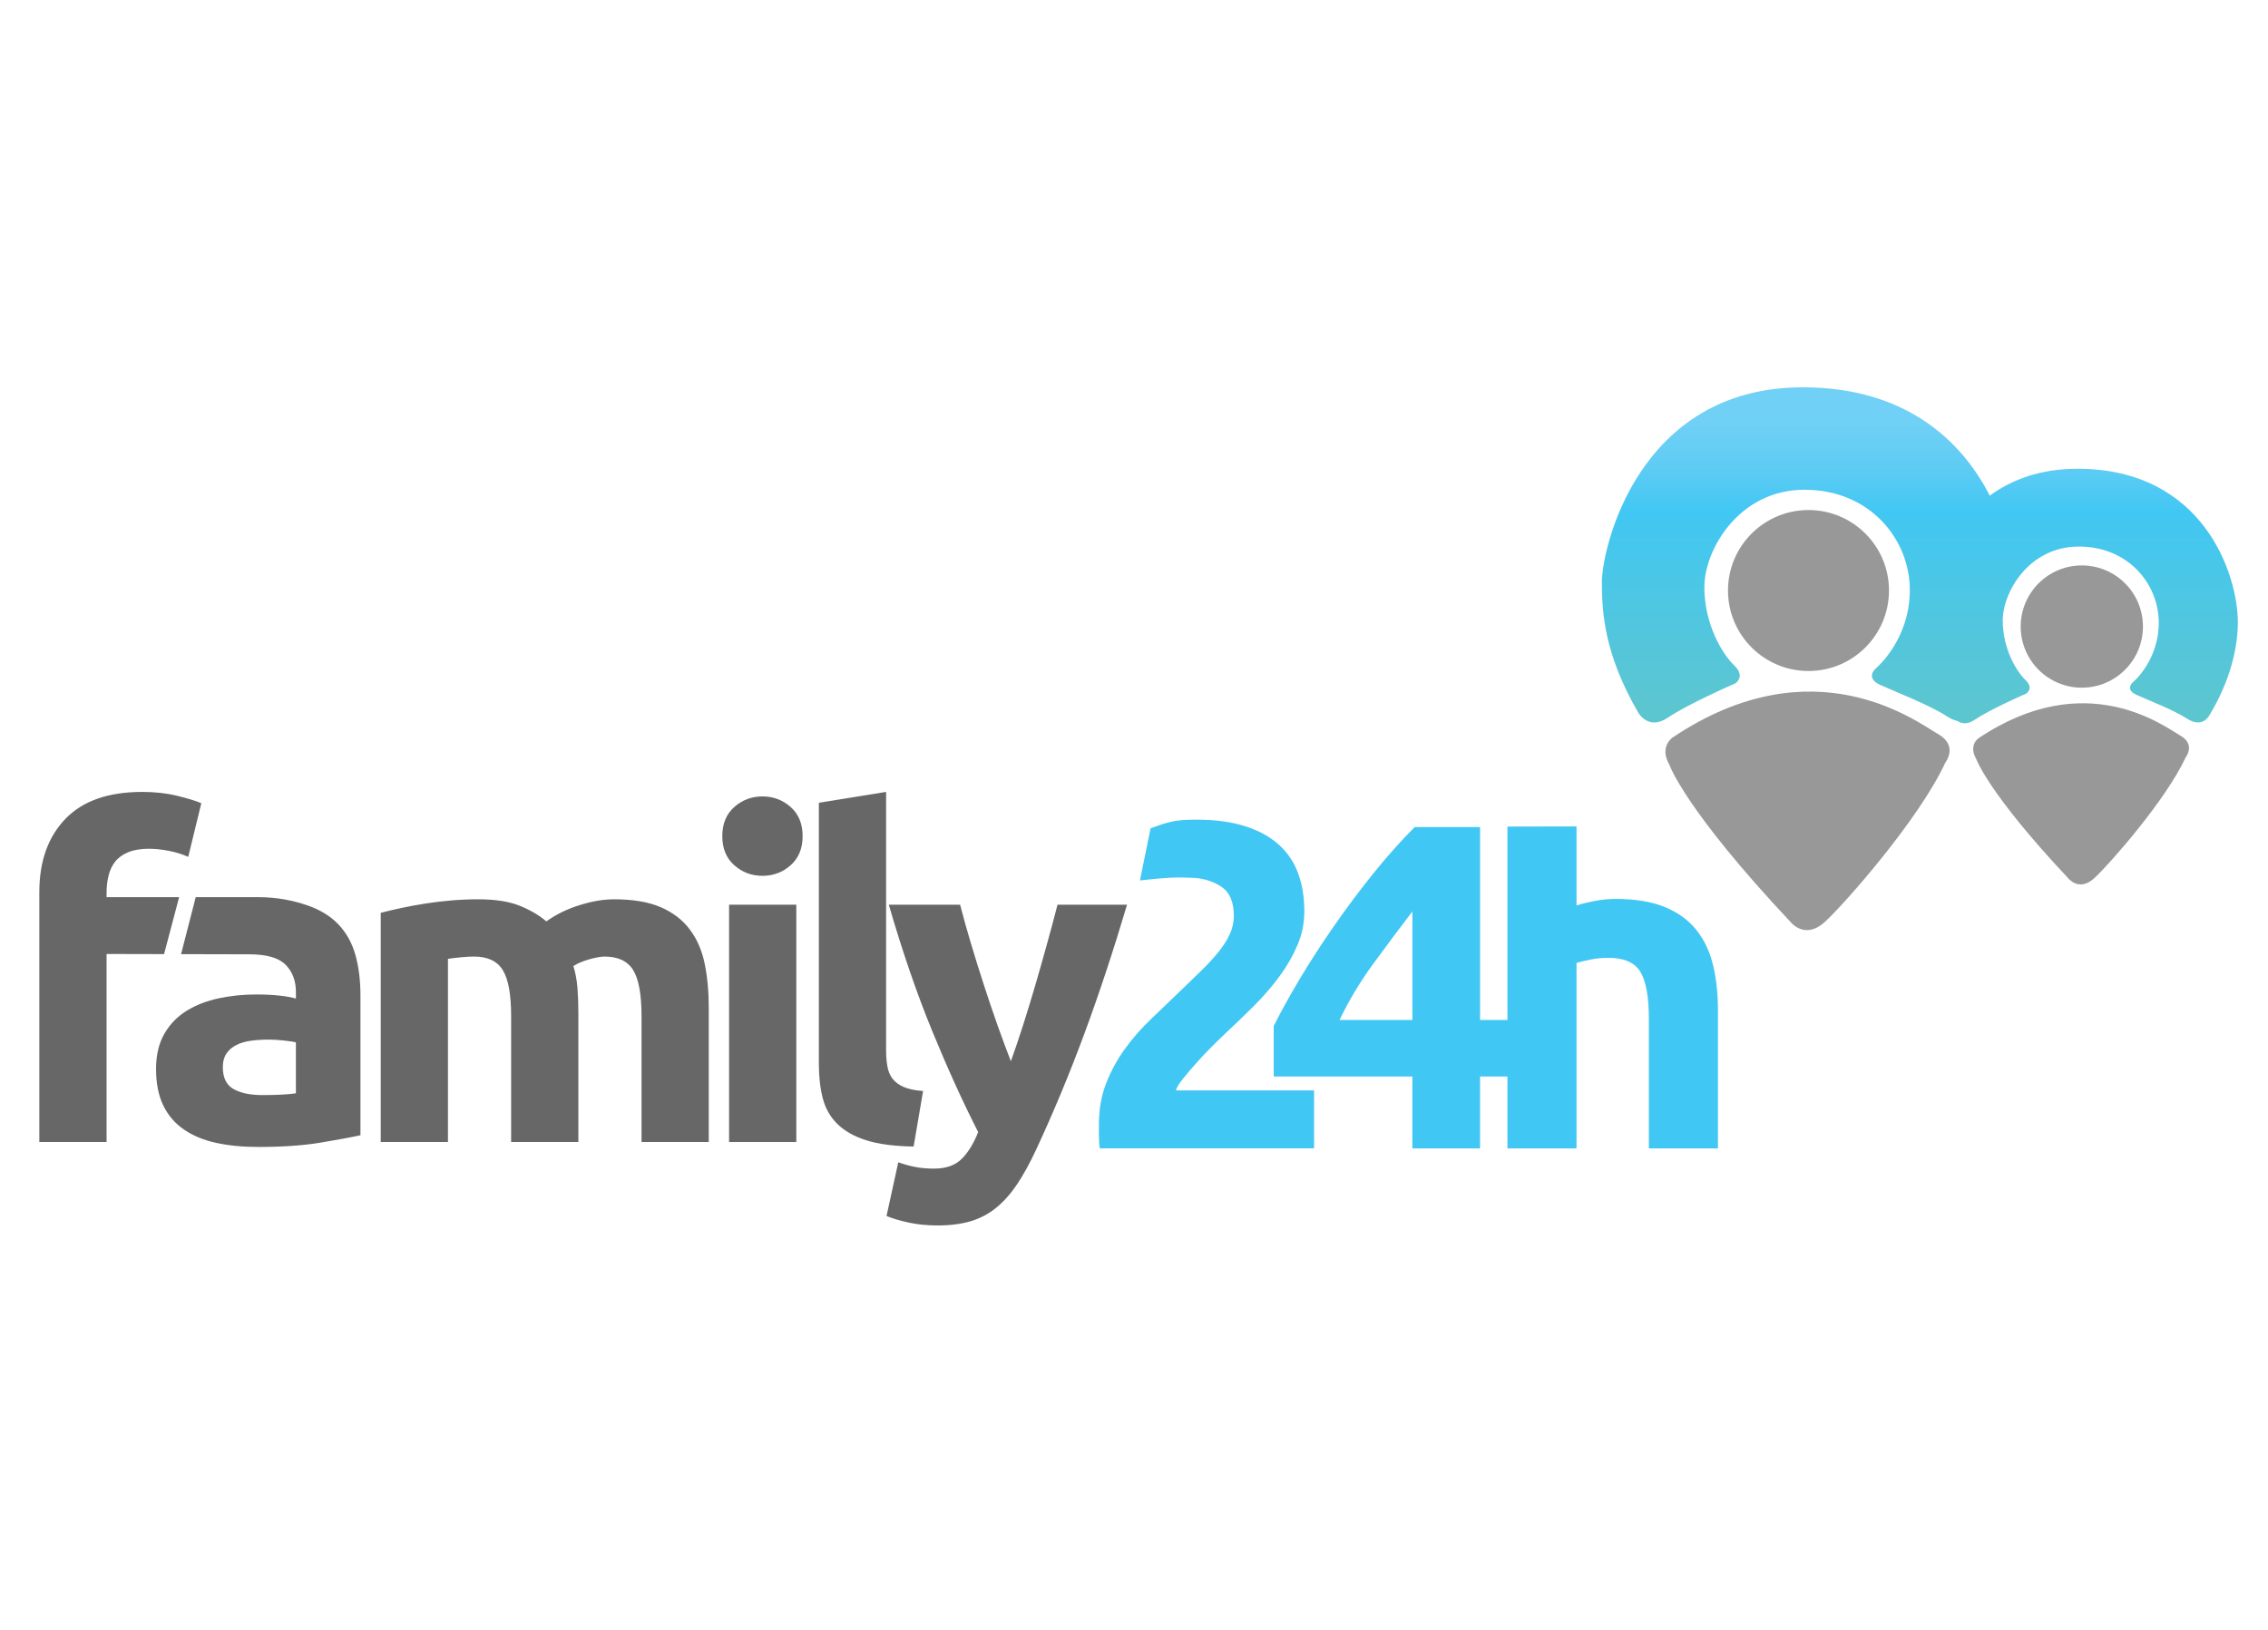
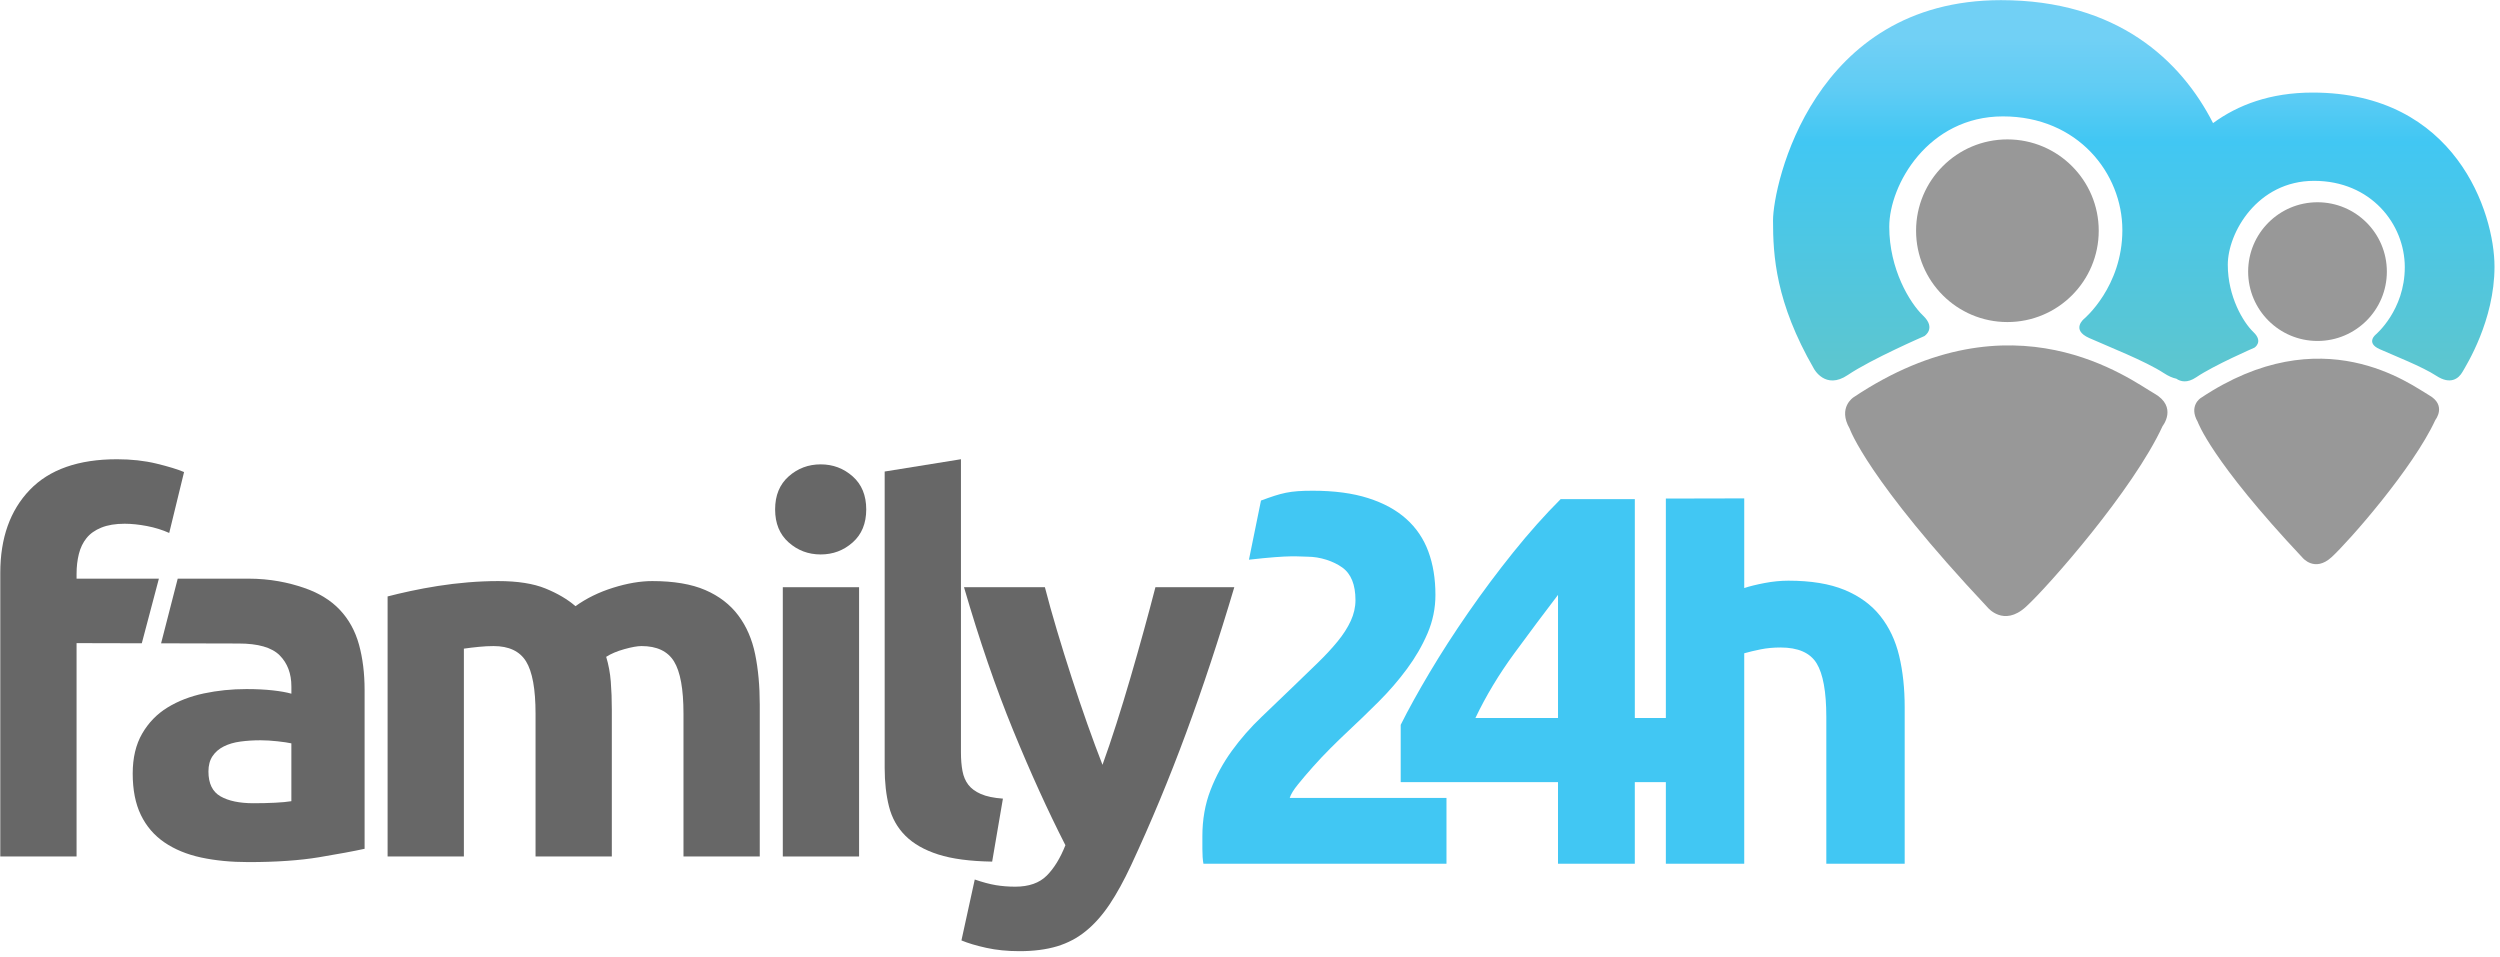
- <svg xmlns="http://www.w3.org/2000/svg" version="1.1" id="Layer_1" x="0px" y="0px" width="438.449px" height="315px" viewBox="185.445 154.14 438.449 315" enable-background="new 185.445 154.14 438.449 315" xml:space="preserve">
-   <g>
-     <path fill="#989898" d="M567.491,300.882c0,0,2.232,6.535,17.851,23.139c0,0,2.067,2.565,4.958-0.078   c2.894-2.648,13.881-15.122,17.687-23.388c0,0,1.981-2.479-1.075-4.213c-3.059-1.736-18.181-13.387-38.925,0.494   C567.985,296.836,565.919,298.155,567.491,300.882z" />
-     <circle fill="#989898" cx="587.902" cy="275.282" r="11.818" />
-     <path fill="#989898" d="M508.182,302.033c0,0,2.937,8.602,23.506,30.472c0,0,2.721,3.377,6.53-0.104   c3.81-3.483,18.281-19.914,23.288-30.798c0,0,2.61-3.266-1.414-5.551c-4.027-2.285-23.941-17.629-51.258,0.654   C508.835,296.705,506.114,298.439,508.182,302.033z" />
-     <circle fill="#989898" cx="535.062" cy="268.316" r="15.562" />
-     <linearGradient id="SVGID_1_" gradientUnits="userSpaceOnUse" x1="531.649" y1="295.68" x2="531.649" y2="351.162" gradientTransform="matrix(1 0 0 -1 24.9448 586.6392)">
-       <stop offset="0" style="stop-color:#5CC6D0" />
-       <stop offset="0.682" style="stop-color:#41C7F3" />
-       <stop offset="0.841" style="stop-color:#5FCCF4" />
-       <stop offset="1" style="stop-color:#71D0F5" />
+ <svg xmlns="http://www.w3.org/2000/svg" width="426px" height="163px" viewBox="0 0 426 163" version="1.1">
+   <defs>
+     <linearGradient x1="50.001%" y1="95.342%" x2="50.001%" y2="9.932%" id="linearGradient-1">
+       <stop stop-color="#5CC6D0" offset="0%" />
+       <stop stop-color="#41C7F3" offset="68.17%" />
+       <stop stop-color="#5FCCF4" offset="84.09%" />
+       <stop stop-color="#71D0F5" offset="100%" />
    </linearGradient>
-     <path fill="url(#SVGID_1_)" d="M587.075,244.773c-7.231,0-12.758,2.118-16.971,5.203c-5.447-10.696-16.339-20.951-36.132-20.951   c-32.103,0-38.849,31.561-38.849,37.544c0,5.986,0.433,13.929,6.964,25.25c0,0,1.933,3.68,5.767,1.089   c4.029-2.722,13.061-6.639,13.061-6.639s2.067-1.306-0.216-3.482c-2.287-2.176-5.77-7.943-5.77-15.128   c0-7.184,6.64-18.827,19.371-18.827s20.351,9.685,20.351,19.371c0,9.686-6.53,15.129-6.53,15.129s-2.285,1.851,0.87,3.263   c3.157,1.415,9.577,3.918,12.734,5.987c0.787,0.516,1.491,0.816,2.122,0.949c0.73,0.501,1.857,0.792,3.395-0.247   c3.056-2.068,9.916-5.042,9.916-5.042s1.57-0.993-0.166-2.645c-1.733-1.651-4.377-6.032-4.377-11.486s5.039-14.295,14.706-14.295   c9.669,0,15.455,7.354,15.455,14.71c0,7.354-4.956,11.486-4.956,11.486s-1.737,1.405,0.66,2.479   c2.396,1.073,7.271,2.975,9.667,4.544c2.397,1.57,3.8,0.495,4.461-0.662c0.663-1.157,5.455-8.759,5.455-17.933   C618.064,265.268,611.455,244.773,587.075,244.773z" />
-     <g>
-       <path fill="#41C7F3" d="M405.82,324.373c7.42-0.84,8.328-0.513,9.939-0.513c2.212,0,4.478,0.771,5.973,1.846    c1.493,1.074,2.24,2.927,2.24,5.558c0,1.195-0.27,2.376-0.805,3.54c-0.539,1.167-1.287,2.331-2.242,3.497    c-0.958,1.166-2.061,2.36-3.317,3.583c-1.256,1.228-2.599,2.528-4.034,3.902c-1.854,1.791-3.719,3.584-5.603,5.378    c-1.883,1.793-3.572,3.721-5.065,5.782c-1.495,2.062-2.705,4.289-3.631,6.679c-0.928,2.39-1.39,5.019-1.39,7.89    c0,0.416,0,1.136,0,2.149c0,1.018,0.059,1.854,0.179,2.512h41.417v-11.205h-26.714c0.18-0.598,0.64-1.36,1.391-2.285    c0.745-0.927,1.598-1.93,2.554-3.002c0.956-1.078,1.955-2.136,3.004-3.187c1.044-1.045,2.016-1.986,2.912-2.822    c1.731-1.614,3.496-3.316,5.29-5.108c1.792-1.794,3.407-3.662,4.84-5.605c1.436-1.94,2.601-3.958,3.497-6.048    c0.897-2.095,1.342-4.276,1.342-6.545c0-2.747-0.4-5.215-1.209-7.396c-0.806-2.181-2.062-4.034-3.764-5.555    c-1.703-1.525-3.871-2.706-6.5-3.542c-2.628-0.837-5.769-1.256-9.412-1.256c-4.005,0-5.292,0.368-8.84,1.674L405.82,324.373z" />
-       <path fill="#41C7F3" d="M516.619,340.768c-0.625-2.631-1.703-4.899-3.227-6.815c-1.521-1.911-3.556-3.389-6.096-4.438    c-2.541-1.044-5.724-1.567-9.549-1.567c-1.313,0-2.673,0.134-4.077,0.402c-1.405,0.271-2.556,0.554-3.452,0.854v-15.278    l-13.356,0.029v37.39h-5.288v-37.293h-12.641c-2.689,2.69-5.377,5.708-8.068,9.055c-2.688,3.347-5.243,6.768-7.664,10.266    c-2.421,3.495-4.618,6.901-6.591,10.218c-1.971,3.316-3.616,6.292-4.93,8.921v9.769h26.803v13.896h13.088v-13.896h5.29v13.896    h13.356v-35.858c0.837-0.24,1.778-0.464,2.823-0.674c1.046-0.207,2.166-0.312,3.362-0.312c2.989,0,5.035,0.896,6.143,2.688    c1.103,1.794,1.659,4.842,1.659,9.145v25.012h13.355V349.55C517.562,346.326,517.248,343.397,516.619,340.768z M458.485,351.345    h-14.074c1.794-3.765,4.005-7.439,6.634-11.026c2.63-3.586,5.108-6.901,7.44-9.95V351.345z" />
-     </g>
-     <g>
-       <path fill="none" d="M237.417,355.143c-1.222,0-2.371,0.073-3.447,0.219c-1.077,0.144-2.021,0.421-2.834,0.829    c-0.816,0.408-1.453,0.958-1.919,1.656c-0.466,0.697-0.697,1.57-0.697,2.618c0,2.035,0.683,3.445,2.051,4.229    c1.366,0.786,3.241,1.177,5.626,1.177c1.277,0,2.5-0.028,3.665-0.086c1.162-0.058,2.093-0.145,2.791-0.262v-9.857    c-0.523-0.115-1.308-0.231-2.355-0.348C239.249,355.202,238.289,355.143,237.417,355.143z" />
-       <path fill="#676767" d="M206.047,327.601v-0.808c0-1.223,0.131-2.355,0.393-3.402s0.697-1.947,1.308-2.705    c0.61-0.756,1.452-1.351,2.529-1.787c1.076-0.436,2.4-0.654,3.97-0.654c1.161,0,2.426,0.133,3.793,0.393    c1.366,0.262,2.63,0.654,3.794,1.177l2.53-10.379c-1.105-0.467-2.675-0.945-4.71-1.44c-2.036-0.493-4.274-0.74-6.716-0.74    c-6.572,0-11.529,1.746-14.873,5.232c-3.345,3.488-5.016,8.199-5.016,14.131v48.327h12.998v-35.066v-1.291l11.116,0.027    l2.912-11.014H206.047L206.047,327.601z" />
-       <path fill="#676767" d="M250.893,332.899c-1.541-1.629-3.589-2.878-6.148-3.749c-2.56-0.872-5.641-1.549-9.478-1.549h-11.984    l-2.833,11.021l13.22,0.033c3.314,0,5.639,0.671,6.977,2.006c1.337,1.34,2.006,3.112,2.006,5.322v1.222    c-0.815-0.233-1.876-0.422-3.183-0.567c-1.308-0.146-2.808-0.219-4.493-0.219c-2.501,0-4.916,0.248-7.24,0.74    c-2.325,0.497-4.392,1.293-6.192,2.399c-1.804,1.106-3.242,2.589-4.319,4.449s-1.613,4.13-1.613,6.805    c0,2.79,0.464,5.146,1.394,7.063c0.93,1.92,2.267,3.477,4.012,4.669c1.744,1.191,3.823,2.05,6.237,2.573    c2.413,0.521,5.105,0.784,8.07,0.784c4.711,0,8.723-0.277,12.039-0.827c3.312-0.553,5.901-1.031,7.763-1.439v-27.043    c0-2.848-0.32-5.436-0.959-7.762C253.524,336.505,252.434,334.528,250.893,332.899z M242.651,365.523    c-0.698,0.117-1.629,0.204-2.791,0.262c-1.166,0.058-2.386,0.086-3.665,0.086c-2.385,0-4.26-0.393-5.626-1.177    c-1.368-0.784-2.051-2.194-2.051-4.229c0-1.048,0.232-1.921,0.698-2.618c0.466-0.697,1.104-1.248,1.919-1.656    c0.813-0.408,1.757-0.686,2.834-0.829c1.076-0.146,2.225-0.219,3.446-0.219c0.872,0,1.833,0.06,2.88,0.174    c1.046,0.117,1.831,0.234,2.354,0.35v9.857H242.651z" />
-       <path fill="#676767" d="M318.8,333.859c-1.395-1.859-3.272-3.301-5.627-4.318c-2.355-1.017-5.364-1.525-9.028-1.525    c-2.036,0-4.259,0.379-6.672,1.135c-2.414,0.756-4.552,1.803-6.412,3.141c-1.338-1.163-3.039-2.165-5.103-3.01    c-2.065-0.843-4.754-1.266-8.068-1.266c-1.688,0-3.401,0.073-5.146,0.218c-1.746,0.146-3.446,0.349-5.104,0.611    c-1.658,0.261-3.229,0.553-4.71,0.872c-1.483,0.321-2.777,0.626-3.883,0.916v44.312h12.998v-35.416    c0.814-0.116,1.657-0.219,2.529-0.304c0.872-0.089,1.715-0.134,2.529-0.134c2.616,0,4.463,0.873,5.54,2.616    c1.074,1.747,1.614,4.712,1.614,8.898v24.338h12.998v-25.037c0-1.686-0.058-3.27-0.176-4.753    c-0.117-1.483-0.378-2.894-0.785-4.231c0.814-0.523,1.846-0.959,3.098-1.309c1.249-0.349,2.222-0.523,2.921-0.523    c2.617,0,4.462,0.873,5.539,2.616c1.075,1.746,1.614,4.712,1.614,8.897v24.337h12.997v-25.904c0-3.14-0.262-5.989-0.785-8.549    C321.156,337.929,320.197,335.721,318.8,333.859z" />
-       <path fill="#676767" d="M338.296,310.176c-1.542-1.365-3.358-2.049-5.452-2.049c-2.093,0-3.913,0.684-5.453,2.049    c-1.54,1.367-2.311,3.242-2.311,5.627s0.769,4.26,2.311,5.626c1.54,1.367,3.359,2.05,5.453,2.05c2.094,0,3.911-0.683,5.452-2.05    c1.54-1.366,2.311-3.241,2.311-5.626S339.836,311.543,338.296,310.176z" />
-       <rect x="326.39" y="329.061" fill="#676767" width="12.997" height="45.884" />
-       <path fill="#676767" d="M363.897,365.086c-1.57-0.115-2.82-0.377-3.75-0.786c-0.931-0.406-1.644-0.929-2.137-1.568    c-0.495-0.639-0.829-1.426-1.004-2.356c-0.175-0.93-0.26-1.977-0.26-3.141v-49.982l-12.998,2.095v50.504    c0,2.443,0.247,4.641,0.741,6.588c0.492,1.948,1.424,3.606,2.791,4.971c1.366,1.366,3.227,2.43,5.582,3.185    c2.355,0.756,5.421,1.163,9.202,1.223L363.897,365.086z" />
-       <path fill="#676767" d="M389.884,329.061c-0.583,2.269-1.24,4.725-1.97,7.37c-0.73,2.646-1.489,5.322-2.276,8.022    c-0.789,2.706-1.591,5.339-2.409,7.897c-0.819,2.558-1.607,4.884-2.364,6.977c-0.817-2.094-1.679-4.419-2.587-6.977    c-0.904-2.558-1.795-5.191-2.67-7.897c-0.876-2.701-1.711-5.377-2.498-8.022c-0.79-2.646-1.476-5.103-2.06-7.37h-13.783    c2.617,9.014,5.41,17.14,8.375,24.38c2.968,7.239,5.936,13.769,8.904,19.582c-0.874,2.211-1.936,3.938-3.186,5.189    c-1.252,1.251-3.041,1.878-5.366,1.878c-1.165,0-2.271-0.088-3.318-0.263c-1.047-0.176-2.239-0.495-3.578-0.959l-2.269,10.38    c1.108,0.465,2.519,0.887,4.237,1.265c1.716,0.378,3.595,0.566,5.636,0.566c2.444,0,4.583-0.277,6.419-0.827    c1.835-0.554,3.479-1.425,4.936-2.619c1.456-1.189,2.795-2.704,4.021-4.532c1.222-1.833,2.446-4.059,3.668-6.675    c3.382-7.269,6.501-14.769,9.358-22.506c2.855-7.732,5.596-16.019,8.221-24.859H389.884z" />
+   </defs>
+   <g id="Page-1" stroke="none" stroke-width="1" fill="none" fill-rule="evenodd">
+     <g id="logo">
+       <g id="Positivo" transform="translate(0, 23)">
+         <g id="Persons" transform="translate(314, 0)" fill="#989898">
+           <path d="M60.491,48.882 C60.491,48.882 62.723,55.417 78.342,72.021 C78.342,72.021 80.409,74.586 83.3,71.943 C86.194,69.295 97.181,56.821 100.987,48.555 C100.987,48.555 102.968,46.076 99.912,44.342 C96.853,42.606 81.731,30.955 60.987,44.836 C60.985,44.836 58.919,46.155 60.491,48.882 L60.491,48.882 Z" id="Shape" />
+           <circle id="Oval" cx="80.902" cy="23.282" r="11.818" />
+           <path d="M1.182,50.033 C1.182,50.033 4.119,58.635 24.688,80.505 C24.688,80.505 27.409,83.882 31.218,80.401 C35.028,76.918 49.499,60.487 54.506,49.603 C54.506,49.603 57.116,46.337 53.092,44.052 C49.065,41.767 29.151,26.423 1.834,44.706 C1.835,44.705 -0.886,46.439 1.182,50.033 L1.182,50.033 Z" id="Shape" />
+           <circle id="Oval" cx="28.062" cy="16.316" r="15.562" />
+         </g>
+         <g id="Family" transform="translate(0, 55)">
+           <path d="M44.417,48.143 C43.195,48.143 42.046,48.216 40.97,48.362 C39.893,48.506 38.949,48.783 38.136,49.191 C37.32,49.599 36.683,50.149 36.217,50.847 C35.751,51.544 35.52,52.417 35.52,53.465 C35.52,55.5 36.203,56.91 37.571,57.694 C38.937,58.48 40.812,58.871 43.197,58.871 C44.474,58.871 45.697,58.843 46.862,58.785 C48.024,58.727 48.955,58.64 49.653,58.523 L49.653,48.666 C49.13,48.551 48.345,48.435 47.298,48.318 C46.249,48.202 45.289,48.143 44.417,48.143 L44.417,48.143 Z" id="Shape" />
+           <path d="M13.047,20.601 L13.047,19.793 C13.047,18.57 13.178,17.438 13.44,16.391 C13.702,15.344 14.137,14.444 14.748,13.686 C15.358,12.93 16.2,12.335 17.277,11.899 C18.353,11.463 19.677,11.245 21.247,11.245 C22.408,11.245 23.673,11.378 25.04,11.638 C26.406,11.9 27.67,12.292 28.834,12.815 L31.364,2.436 C30.259,1.969 28.689,1.491 26.654,0.996 C24.618,0.503 22.38,0.256 19.938,0.256 C13.366,0.256 8.409,2.002 5.065,5.488 C1.72,8.976 0.049,13.687 0.049,19.619 L0.049,67.946 L13.047,67.946 L13.047,32.88 L13.047,31.589 L24.163,31.616 L27.075,20.602 L13.047,20.602 L13.047,20.601 L13.047,20.601 Z" id="Shape" fill="#676767" />
+           <path d="M57.893,25.899 C56.352,24.27 54.304,23.021 51.745,22.15 C49.185,21.278 46.104,20.601 42.267,20.601 L30.283,20.601 L27.45,31.622 L40.67,31.655 C43.984,31.655 46.309,32.326 47.647,33.661 C48.984,35.001 49.653,36.773 49.653,38.983 L49.653,40.205 C48.838,39.972 47.777,39.783 46.47,39.638 C45.162,39.492 43.662,39.419 41.977,39.419 C39.476,39.419 37.061,39.667 34.737,40.159 C32.412,40.656 30.345,41.452 28.545,42.558 C26.741,43.664 25.303,45.147 24.226,47.007 C23.149,48.867 22.613,51.137 22.613,53.812 C22.613,56.602 23.077,58.958 24.007,60.875 C24.937,62.795 26.274,64.352 28.019,65.544 C29.763,66.735 31.842,67.594 34.256,68.117 C36.669,68.638 39.361,68.901 42.326,68.901 C47.037,68.901 51.049,68.624 54.365,68.074 C57.677,67.521 60.266,67.043 62.128,66.635 L62.128,39.592 C62.128,36.744 61.808,34.156 61.169,31.83 C60.524,29.505 59.434,27.528 57.893,25.899 L57.893,25.899 Z M49.651,58.523 C48.953,58.64 48.022,58.727 46.86,58.785 C45.694,58.843 44.474,58.871 43.195,58.871 C40.81,58.871 38.935,58.478 37.569,57.694 C36.201,56.91 35.518,55.5 35.518,53.465 C35.518,52.417 35.75,51.544 36.216,50.847 C36.682,50.15 37.32,49.599 38.135,49.191 C38.948,48.783 39.892,48.505 40.969,48.362 C42.045,48.216 43.194,48.143 44.415,48.143 C45.287,48.143 46.248,48.203 47.295,48.317 C48.341,48.434 49.126,48.551 49.649,48.667 L49.649,58.524 L49.651,58.524 L49.651,58.523 Z" id="Shape" fill="#676767" />
+           <path d="M125.8,26.859 C124.405,25 122.528,23.558 120.173,22.541 C117.818,21.524 114.809,21.016 111.145,21.016 C109.109,21.016 106.886,21.395 104.473,22.151 C102.059,22.907 99.921,23.954 98.061,25.292 C96.723,24.129 95.022,23.127 92.958,22.282 C90.893,21.439 88.204,21.016 84.89,21.016 C83.202,21.016 81.489,21.089 79.744,21.234 C77.998,21.38 76.298,21.583 74.64,21.845 C72.982,22.106 71.411,22.398 69.93,22.717 C68.447,23.038 67.153,23.343 66.047,23.633 L66.047,67.945 L79.045,67.945 L79.045,32.529 C79.859,32.413 80.702,32.31 81.574,32.225 C82.446,32.136 83.289,32.091 84.103,32.091 C86.719,32.091 88.566,32.964 89.643,34.707 C90.717,36.454 91.257,39.419 91.257,43.605 L91.257,67.943 L104.255,67.943 L104.255,42.906 C104.255,41.22 104.197,39.636 104.079,38.153 C103.962,36.67 103.701,35.259 103.294,33.922 C104.108,33.399 105.14,32.963 106.392,32.613 C107.641,32.264 108.614,32.09 109.313,32.09 C111.93,32.09 113.775,32.963 114.852,34.706 C115.927,36.452 116.466,39.418 116.466,43.603 L116.466,67.94 L129.463,67.94 L129.463,42.036 C129.463,38.896 129.201,36.047 128.678,33.487 C128.156,30.929 127.197,28.721 125.8,26.859 L125.8,26.859 Z" id="Shape" fill="#676767" />
+           <path d="M145.296,3.176 C143.754,1.811 141.938,1.127 139.844,1.127 C137.751,1.127 135.931,1.811 134.391,3.176 C132.851,4.543 132.08,6.418 132.08,8.803 C132.08,11.188 132.849,13.063 134.391,14.429 C135.931,15.796 137.75,16.479 139.844,16.479 C141.938,16.479 143.755,15.796 145.296,14.429 C146.836,13.063 147.607,11.188 147.607,8.803 C147.607,6.418 146.836,4.543 145.296,3.176 L145.296,3.176 Z" id="Shape" fill="#676767" />
+           <rect id="Rectangle-path" fill="#676767" x="133.39" y="22.061" width="12.997" height="45.884" />
+           <path d="M170.897,58.086 C169.327,57.971 168.077,57.709 167.147,57.3 C166.216,56.894 165.503,56.371 165.01,55.732 C164.515,55.093 164.181,54.306 164.006,53.376 C163.831,52.446 163.746,51.399 163.746,50.235 L163.746,0.253 L150.748,2.348 L150.748,52.852 C150.748,55.295 150.995,57.493 151.489,59.44 C151.981,61.388 152.913,63.046 154.28,64.411 C155.646,65.777 157.507,66.841 159.862,67.596 C162.217,68.352 165.283,68.759 169.064,68.819 L170.897,58.086 L170.897,58.086 Z" id="Shape" fill="#676767" />
+           <path d="M196.884,22.061 C196.301,24.33 195.644,26.786 194.914,29.431 C194.184,32.077 193.425,34.753 192.638,37.453 C191.849,40.159 191.047,42.792 190.229,45.35 C189.41,47.908 188.622,50.234 187.865,52.327 C187.048,50.233 186.186,47.908 185.278,45.35 C184.374,42.792 183.483,40.159 182.608,37.453 C181.732,34.752 180.897,32.076 180.11,29.431 C179.32,26.785 178.634,24.328 178.05,22.061 L164.267,22.061 C166.884,31.075 169.677,39.201 172.642,46.441 C175.61,53.68 178.578,60.21 181.546,66.023 C180.672,68.234 179.61,69.961 178.36,71.212 C177.108,72.463 175.319,73.09 172.994,73.09 C171.829,73.09 170.723,73.002 169.676,72.827 C168.629,72.651 167.437,72.332 166.098,71.868 L163.829,82.248 C164.937,82.713 166.348,83.135 168.066,83.513 C169.782,83.891 171.661,84.079 173.702,84.079 C176.146,84.079 178.285,83.802 180.121,83.252 C181.956,82.698 183.6,81.827 185.057,80.633 C186.513,79.444 187.852,77.929 189.078,76.101 C190.3,74.268 191.524,72.042 192.746,69.426 C196.128,62.157 199.247,54.657 202.104,46.92 C204.959,39.188 207.7,30.901 210.325,22.061 L196.884,22.061 L196.884,22.061 Z" id="Shape" fill="#676767" />
+         </g>
+       </g>
+       <g id="Comum" transform="translate(204, 0)">
+         <path d="M190.075,15.773 C182.844,15.773 177.317,17.891 173.104,20.976 C167.657,10.28 156.765,0.025 136.972,0.025 C104.869,0.025 98.123,31.586 98.123,37.569 C98.123,43.555 98.556,51.498 105.087,62.819 C105.087,62.819 107.02,66.499 110.854,63.908 C114.883,61.186 123.915,57.269 123.915,57.269 C123.915,57.269 125.982,55.963 123.699,53.787 C121.412,51.611 117.929,45.844 117.929,38.659 C117.929,31.475 124.569,19.832 137.3,19.832 C150.031,19.832 157.651,29.517 157.651,39.203 C157.651,48.889 151.121,54.332 151.121,54.332 C151.121,54.332 148.836,56.183 151.991,57.595 C155.148,59.01 161.568,61.513 164.725,63.582 C165.512,64.098 166.216,64.398 166.847,64.531 C167.577,65.032 168.704,65.323 170.242,64.284 C173.298,62.216 180.158,59.242 180.158,59.242 C180.158,59.242 181.728,58.249 179.992,56.597 C178.259,54.946 175.615,50.565 175.615,45.111 C175.615,39.657 180.654,30.816 190.321,30.816 C199.99,30.816 205.776,38.17 205.776,45.526 C205.776,52.88 200.82,57.012 200.82,57.012 C200.82,57.012 199.083,58.417 201.48,59.491 C203.876,60.564 208.751,62.466 211.147,64.035 C213.544,65.605 214.947,64.53 215.608,63.373 C216.271,62.216 221.063,54.614 221.063,45.44 C221.064,36.268 214.455,15.773 190.075,15.773 L190.075,15.773 Z" id="Shape" fill="url(#linearGradient-1)" />
+         <g id="24h" transform="translate(0, 83)" fill="#41C7F3">
+           <path d="M8.82,12.373 C16.24,11.533 17.148,11.86 18.759,11.86 C20.971,11.86 23.237,12.631 24.732,13.706 C26.225,14.78 26.972,16.633 26.972,19.264 C26.972,20.459 26.702,21.64 26.167,22.804 C25.628,23.971 24.88,25.135 23.925,26.301 C22.967,27.467 21.864,28.661 20.608,29.884 C19.352,31.112 18.009,32.412 16.574,33.786 C14.72,35.577 12.855,37.37 10.971,39.164 C9.088,40.957 7.399,42.885 5.906,44.946 C4.411,47.008 3.201,49.235 2.275,51.625 C1.347,54.015 0.885,56.644 0.885,59.515 L0.885,61.664 C0.885,62.682 0.944,63.518 1.064,64.176 L42.481,64.176 L42.481,52.971 L15.767,52.971 C15.947,52.373 16.407,51.611 17.158,50.686 C17.903,49.759 18.756,48.756 19.712,47.684 C20.668,46.606 21.667,45.548 22.716,44.497 C23.76,43.452 24.732,42.511 25.628,41.675 C27.359,40.061 29.124,38.359 30.918,36.567 C32.71,34.773 34.325,32.905 35.758,30.962 C37.194,29.022 38.359,27.004 39.255,24.914 C40.152,22.819 40.597,20.638 40.597,18.369 C40.597,15.622 40.197,13.154 39.388,10.973 C38.582,8.792 37.326,6.939 35.624,5.418 C33.921,3.893 31.753,2.712 29.124,1.876 C26.496,1.039 23.355,0.62 19.712,0.62 C15.707,0.62 14.42,0.988 10.872,2.294 L8.82,12.373 L8.82,12.373 Z" id="Shape" />
+           <path d="M119.619,28.768 C118.994,26.137 117.916,23.869 116.392,21.953 C114.871,20.042 112.836,18.564 110.296,17.515 C107.755,16.471 104.572,15.948 100.747,15.948 C99.434,15.948 98.074,16.082 96.67,16.35 C95.265,16.621 94.114,16.904 93.218,17.204 L93.218,1.926 L79.862,1.955 L79.862,39.345 L74.574,39.345 L74.574,2.052 L61.933,2.052 C59.244,4.742 56.556,7.76 53.865,11.107 C51.177,14.454 48.622,17.875 46.201,21.373 C43.78,24.868 41.583,28.274 39.61,31.591 C37.639,34.907 35.994,37.883 34.68,40.512 L34.68,50.281 L61.483,50.281 L61.483,64.177 L74.571,64.177 L74.571,50.281 L79.861,50.281 L79.861,64.177 L93.217,64.177 L93.217,28.319 C94.054,28.079 94.995,27.855 96.04,27.645 C97.086,27.438 98.206,27.333 99.402,27.333 C102.391,27.333 104.437,28.229 105.545,30.021 C106.648,31.815 107.204,34.863 107.204,39.166 L107.204,64.178 L120.559,64.178 L120.559,37.55 C120.562,34.326 120.248,31.397 119.619,28.768 L119.619,28.768 Z M61.485,39.345 L47.411,39.345 C49.205,35.58 51.416,31.906 54.045,28.319 C56.675,24.733 59.153,21.418 61.485,18.369 L61.485,39.345 L61.485,39.345 Z" id="Shape" />
+         </g>
+       </g>
    </g>
  </g>
</svg>
